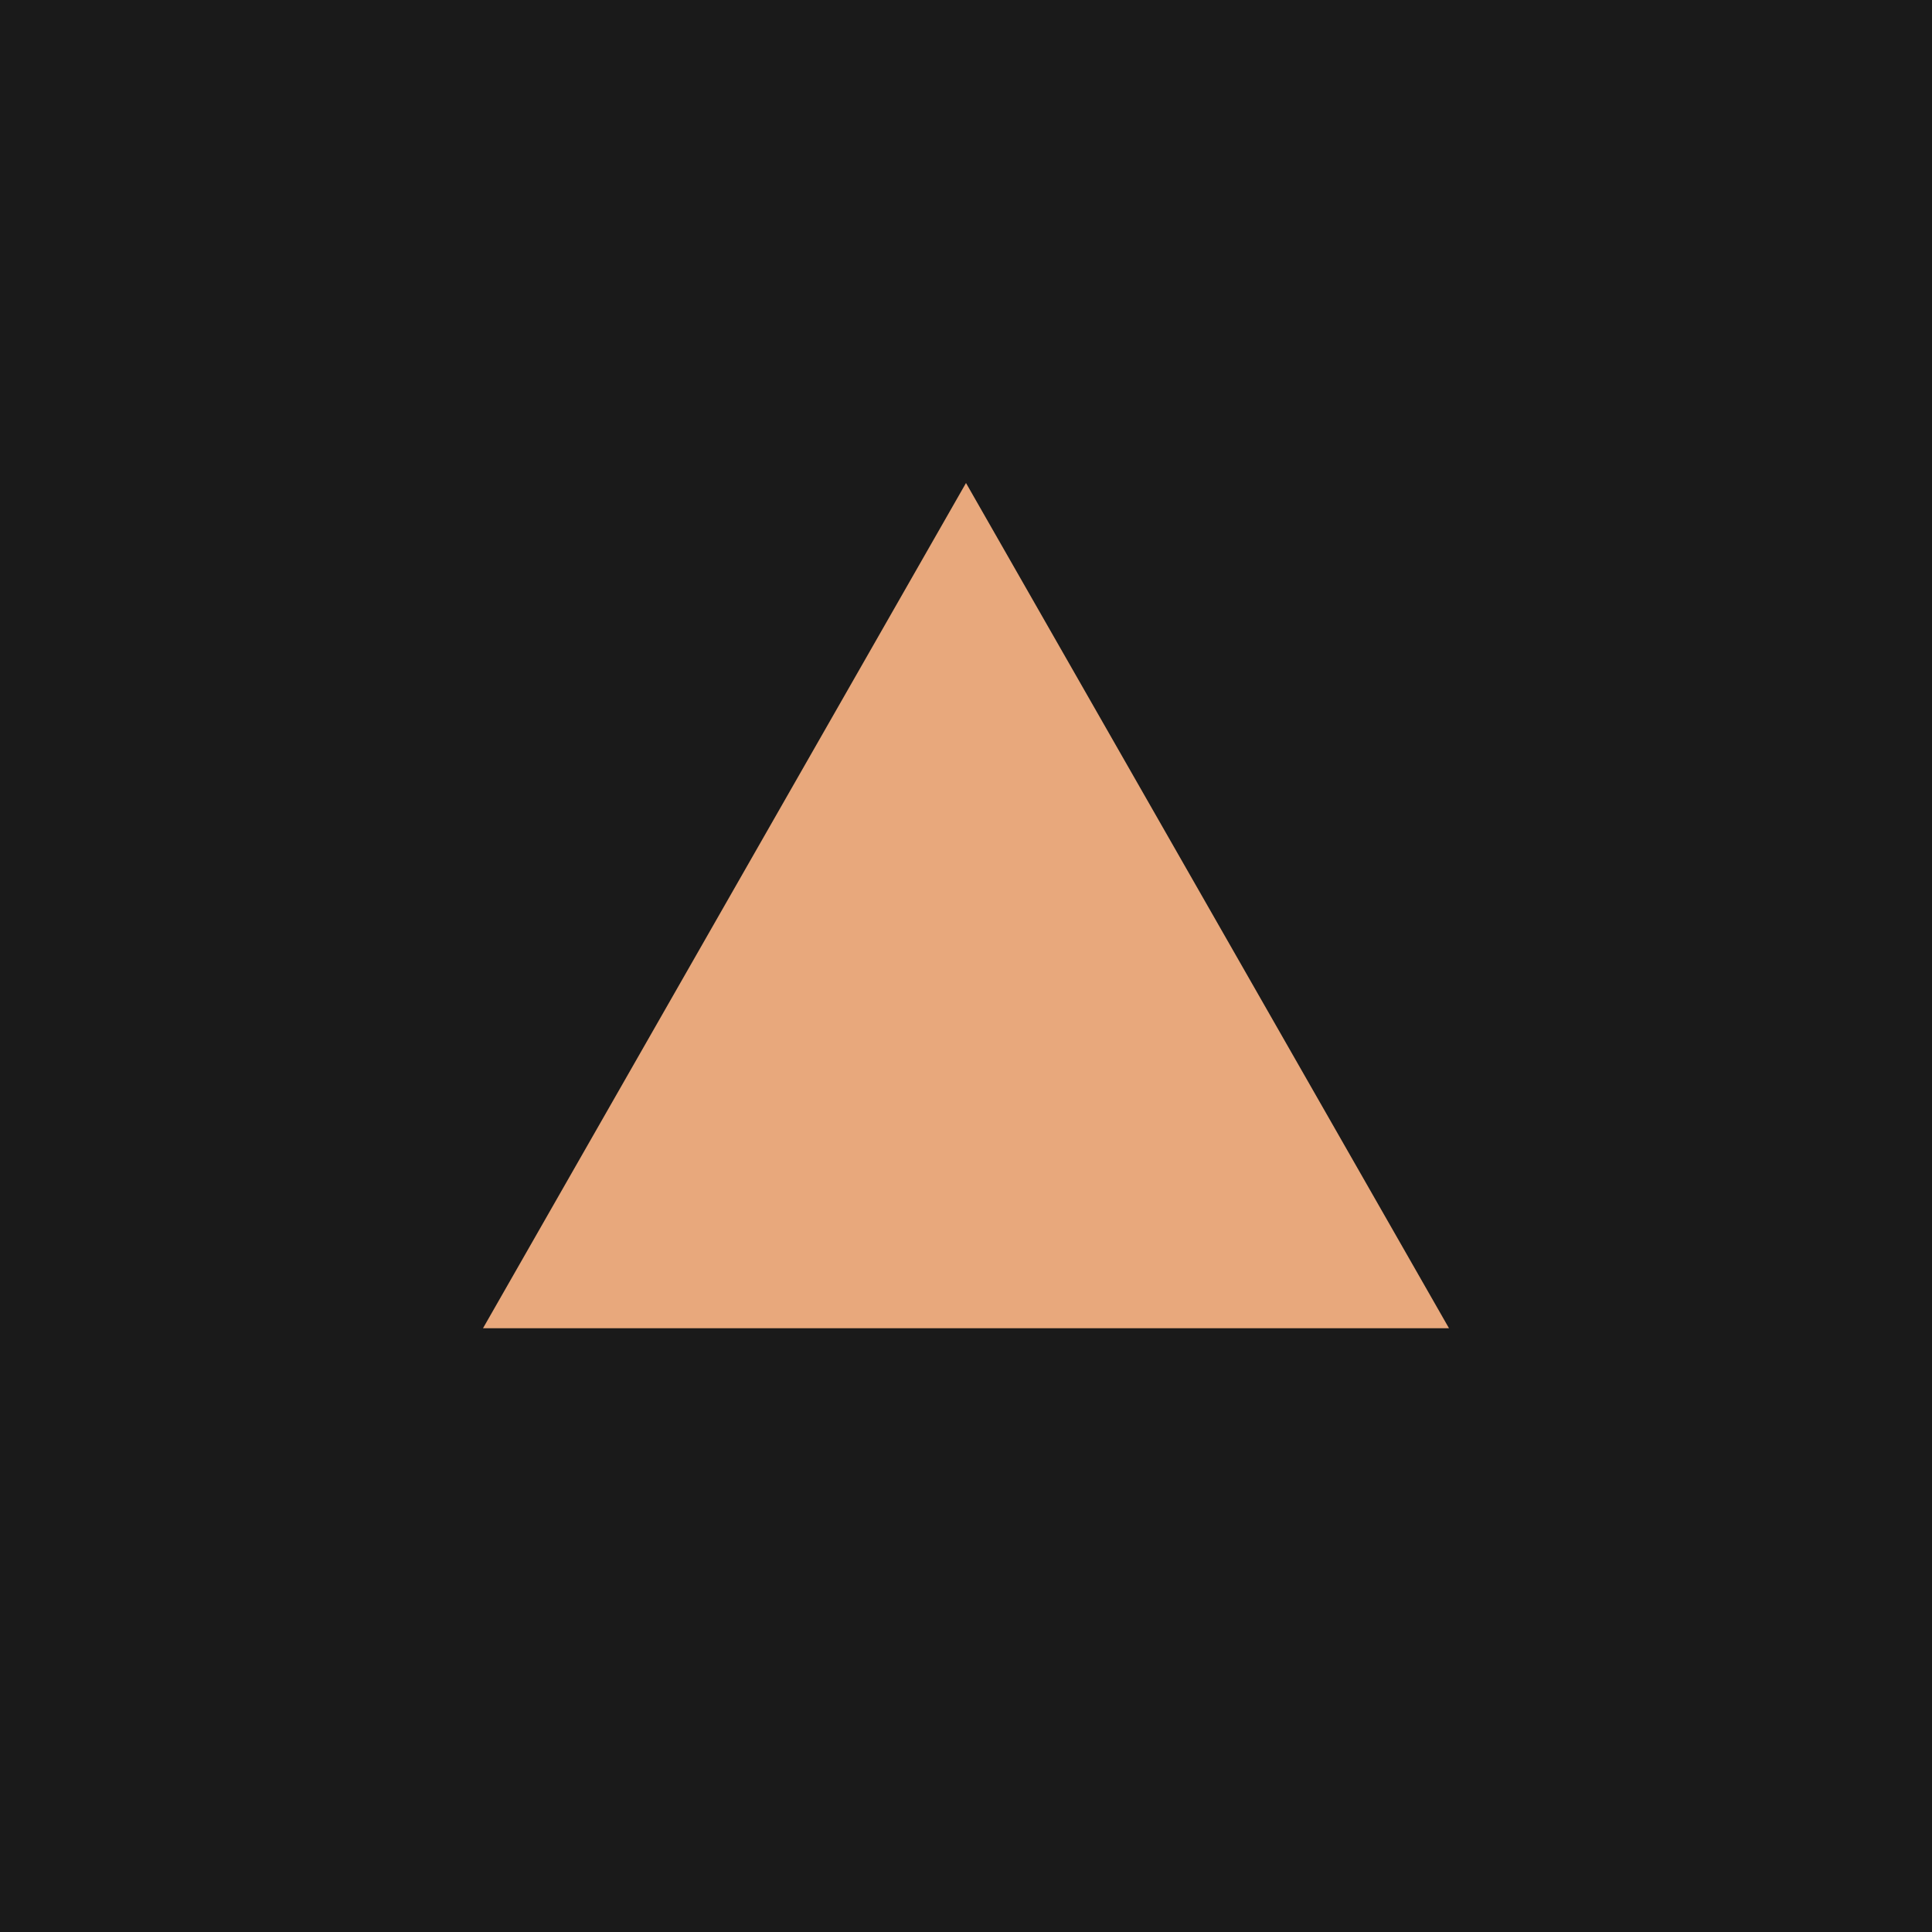
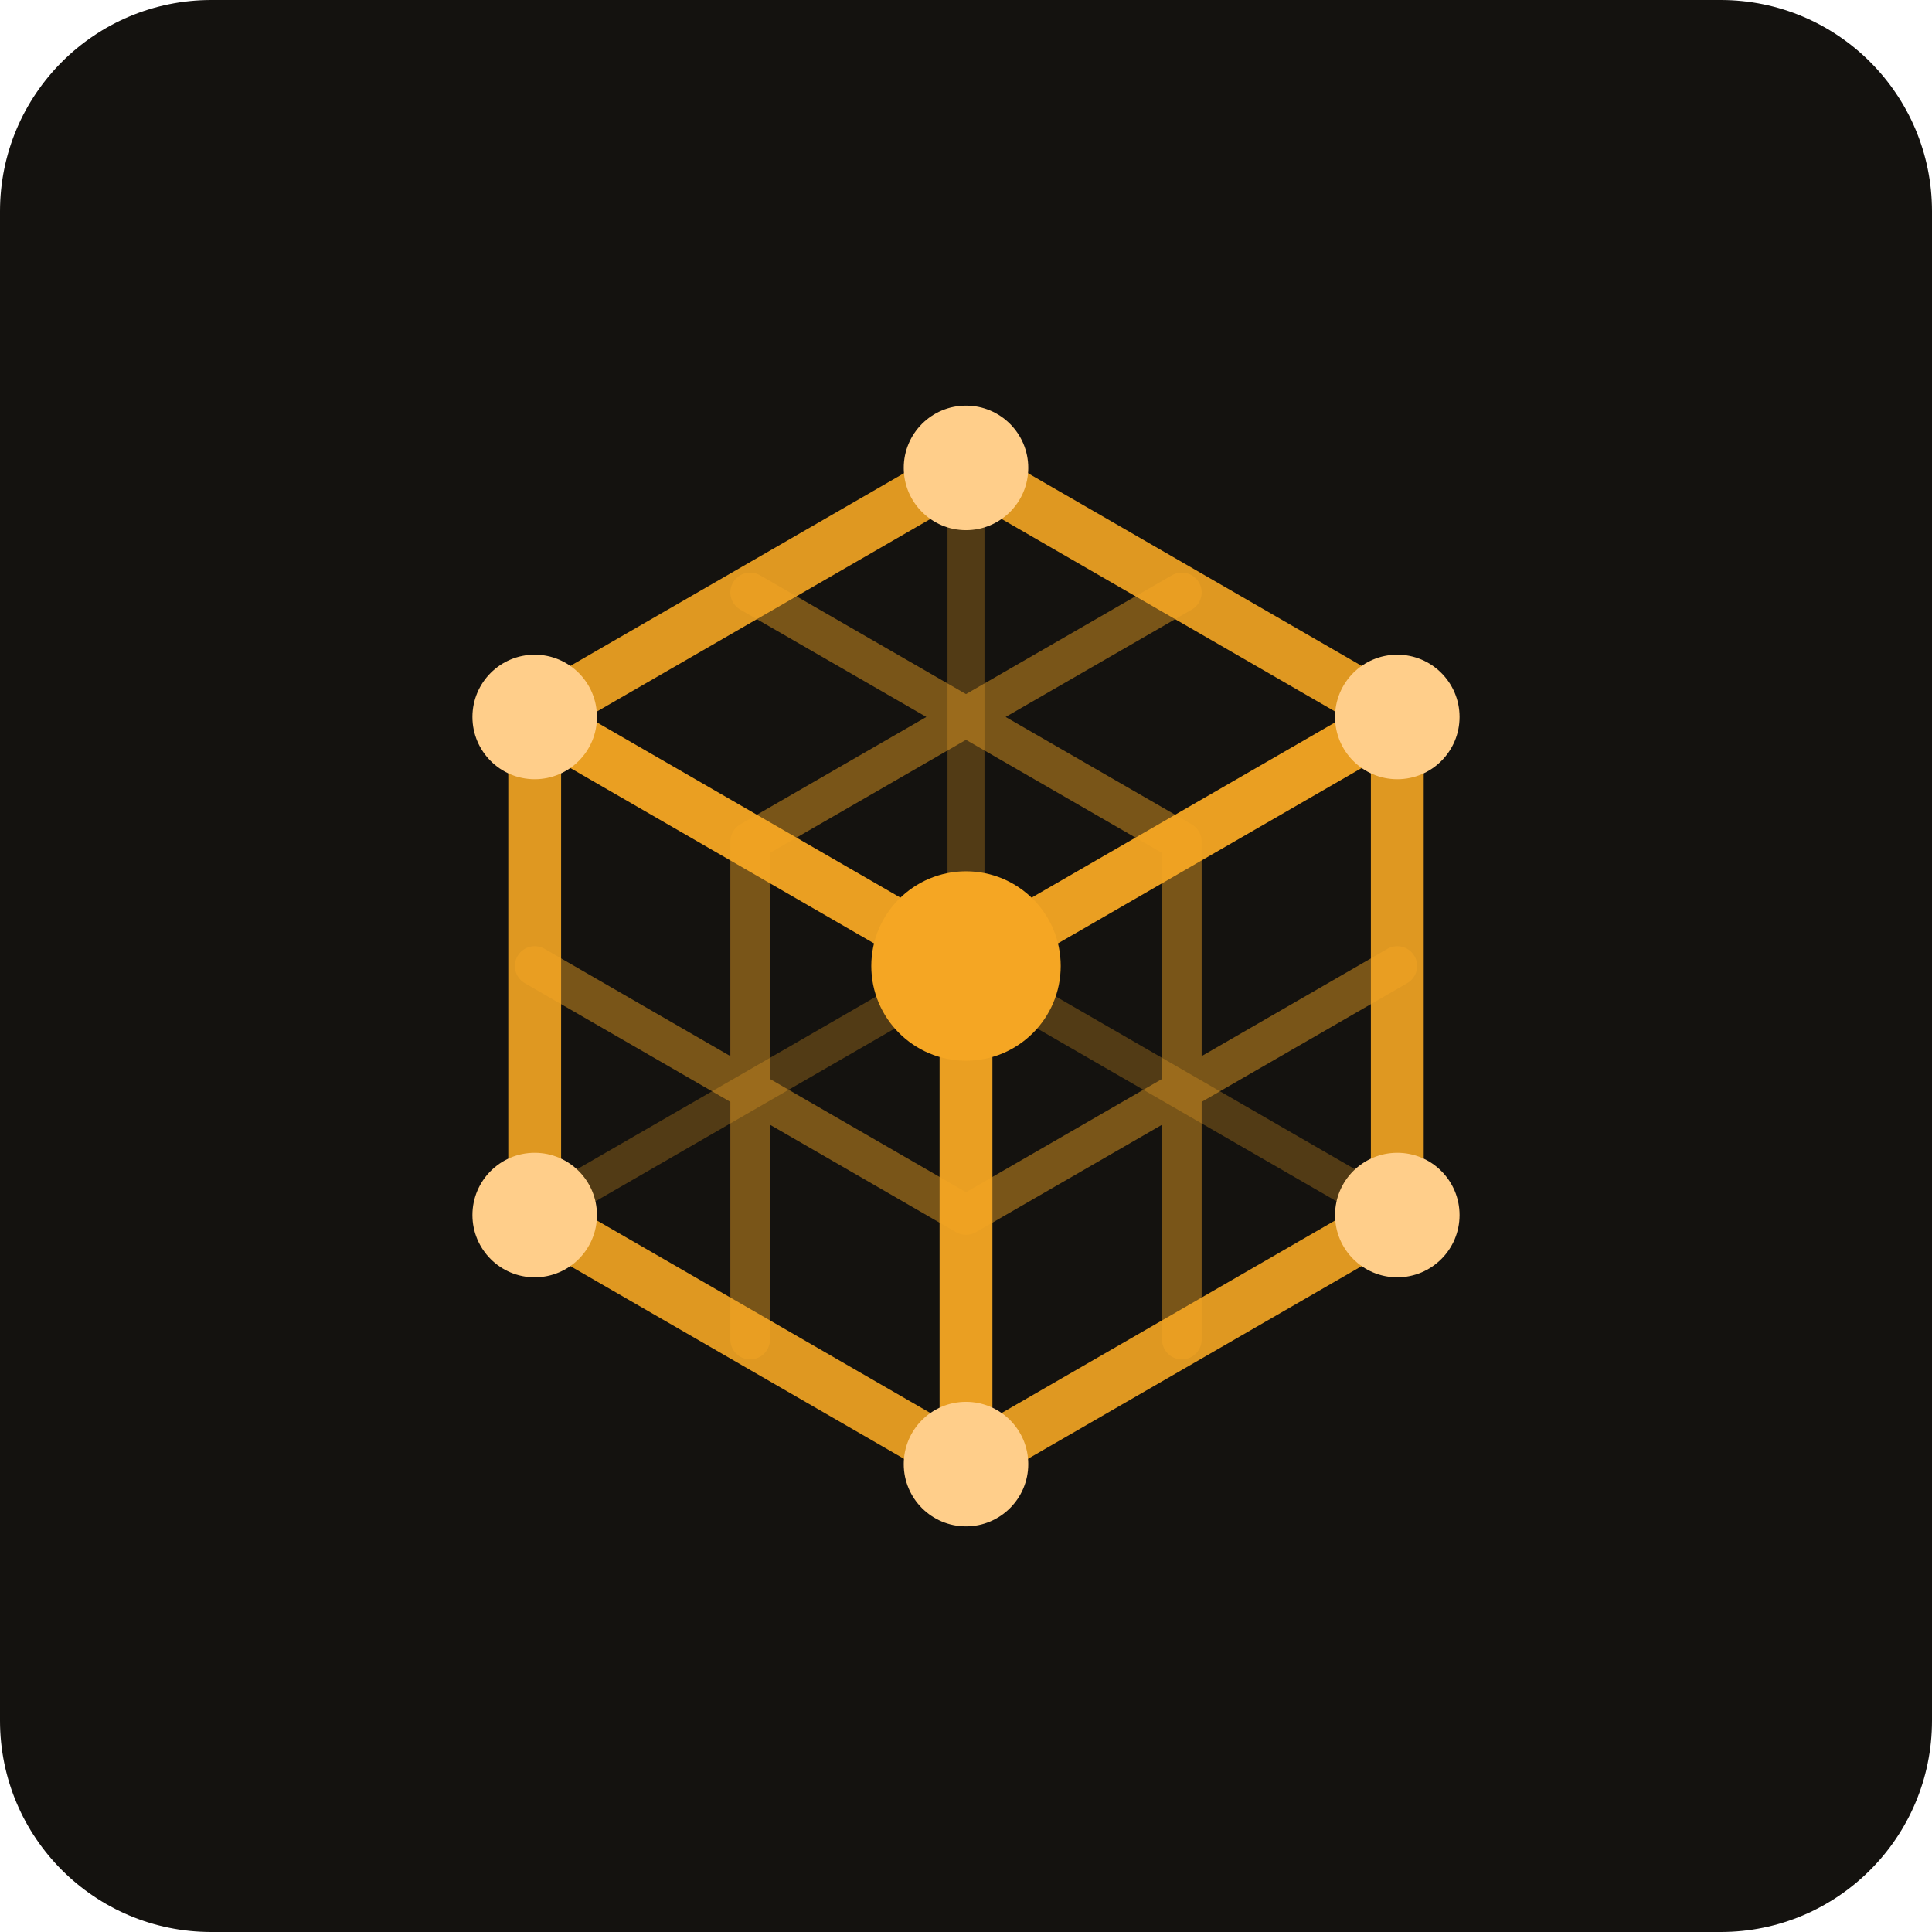
- <svg xmlns="http://www.w3.org/2000/svg" width="32" height="32" viewBox="0 0 32 32" role="img" aria-label="Lattice mark">
-   <rect width="32" height="32" fill="#1a1a1a" />
-   <path fill="#e8a87c" d="M8 22 L16 8 L24 22 Z" />
+ <svg xmlns="http://www.w3.org/2000/svg" width="256" height="256" viewBox="0 0 256 256" fill="none" role="img" aria-label="Lattice mark">
+   <rect width="256" height="256" rx="28" fill="#14120f" />
+   <g transform="translate(48 48) scale(5)">
+     <g stroke="#f5a623" stroke-linecap="round">
+       <path d="M16 16L27.43 22.6M16 16L16 2.8M16 16L4.57 22.6" stroke-width="0.98" opacity="0.28" />
+       <path d="M21.72 6.1L10.28 12.7M10.28 6.1L21.72 12.7M27.43 16L16 22.6M21.72 25.9L21.72 12.7M10.28 25.9L10.28 12.7M4.57 16L16 22.6" stroke-width="1.05" opacity="0.45" />
+       <path d="M16 2.8L27.43 9.4M27.43 9.4L27.43 22.6M27.43 22.6L16 29.2M16 29.2L4.57 22.6M4.57 22.6L4.57 9.4M4.57 9.4L16 2.8" stroke-width="1.4" opacity="0.9" />
+       <path d="M16 16L27.43 9.4M16 16L4.57 9.4M16 16L16 29.2" stroke-width="1.4" opacity="0.95" />
+     </g>
+     <g fill="#ffce8a">
+       <circle cx="16" cy="2.8" r="1.65" />
+       <circle cx="27.43" cy="9.4" r="1.65" />
+       <circle cx="27.43" cy="22.6" r="1.65" />
+       <circle cx="16" cy="29.2" r="1.65" />
+       <circle cx="4.57" cy="22.6" r="1.65" />
+       <circle cx="4.57" cy="9.4" r="1.65" />
+     </g>
+     <circle cx="16" cy="16" r="2.51" fill="#f5a623" />
+   </g>
</svg>
